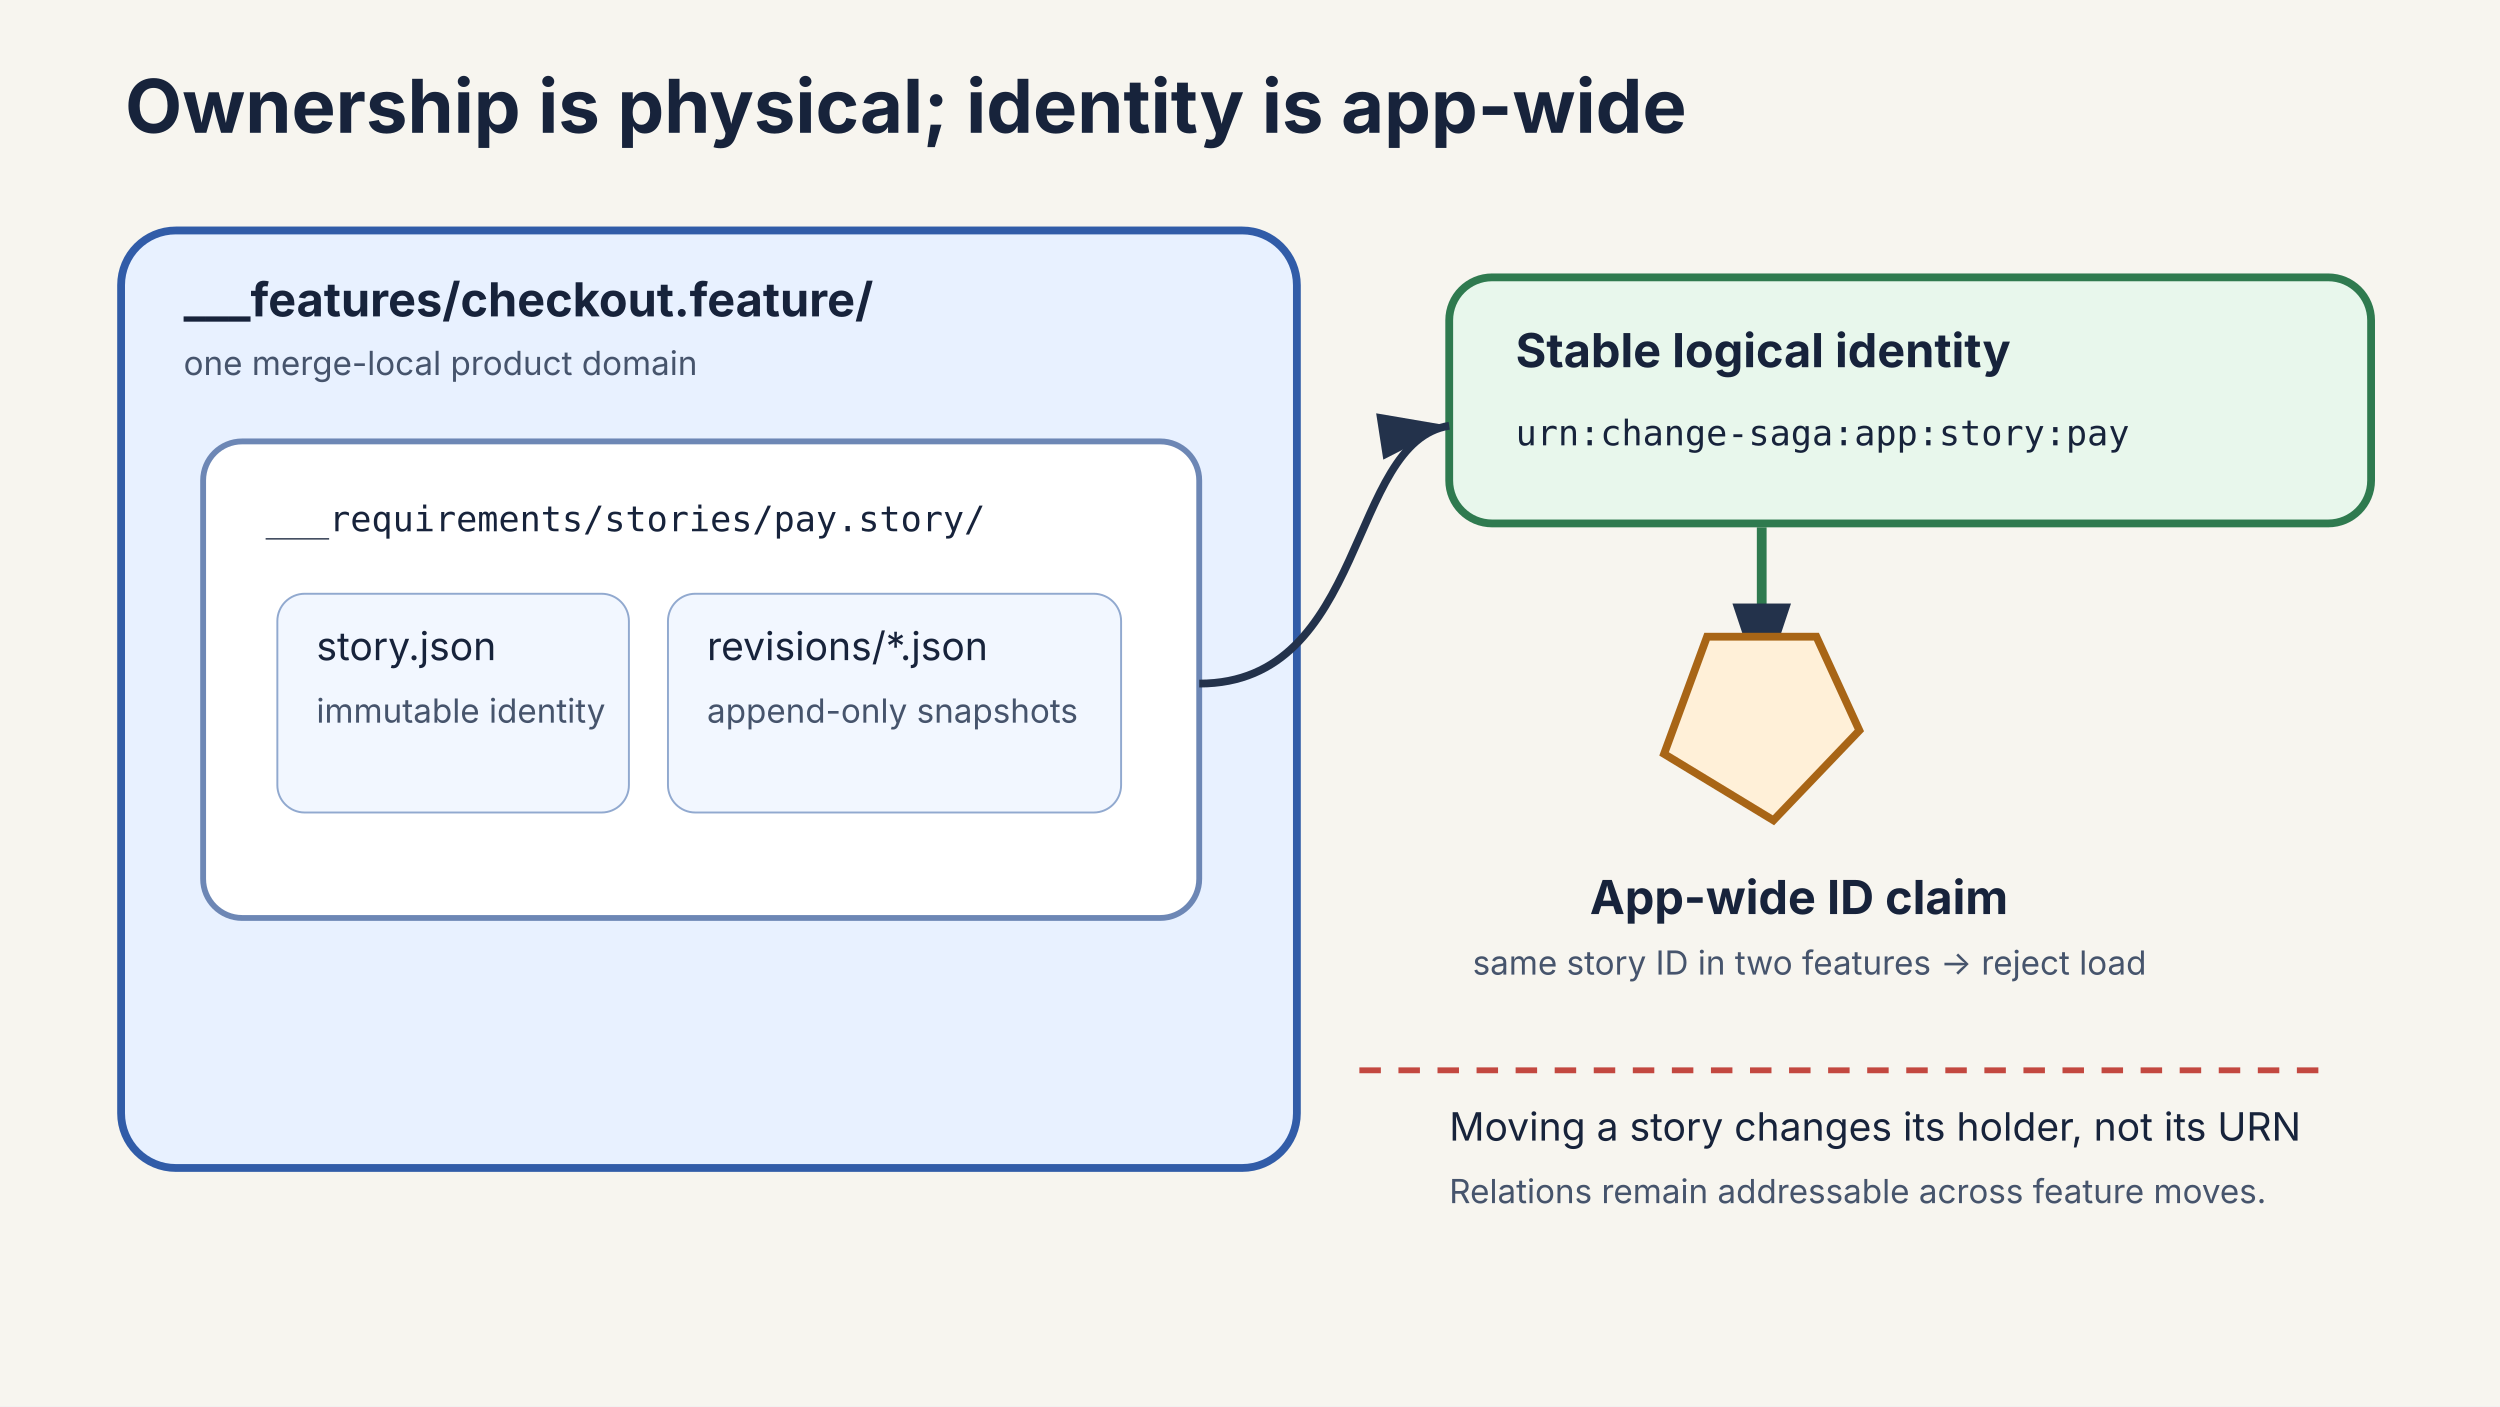
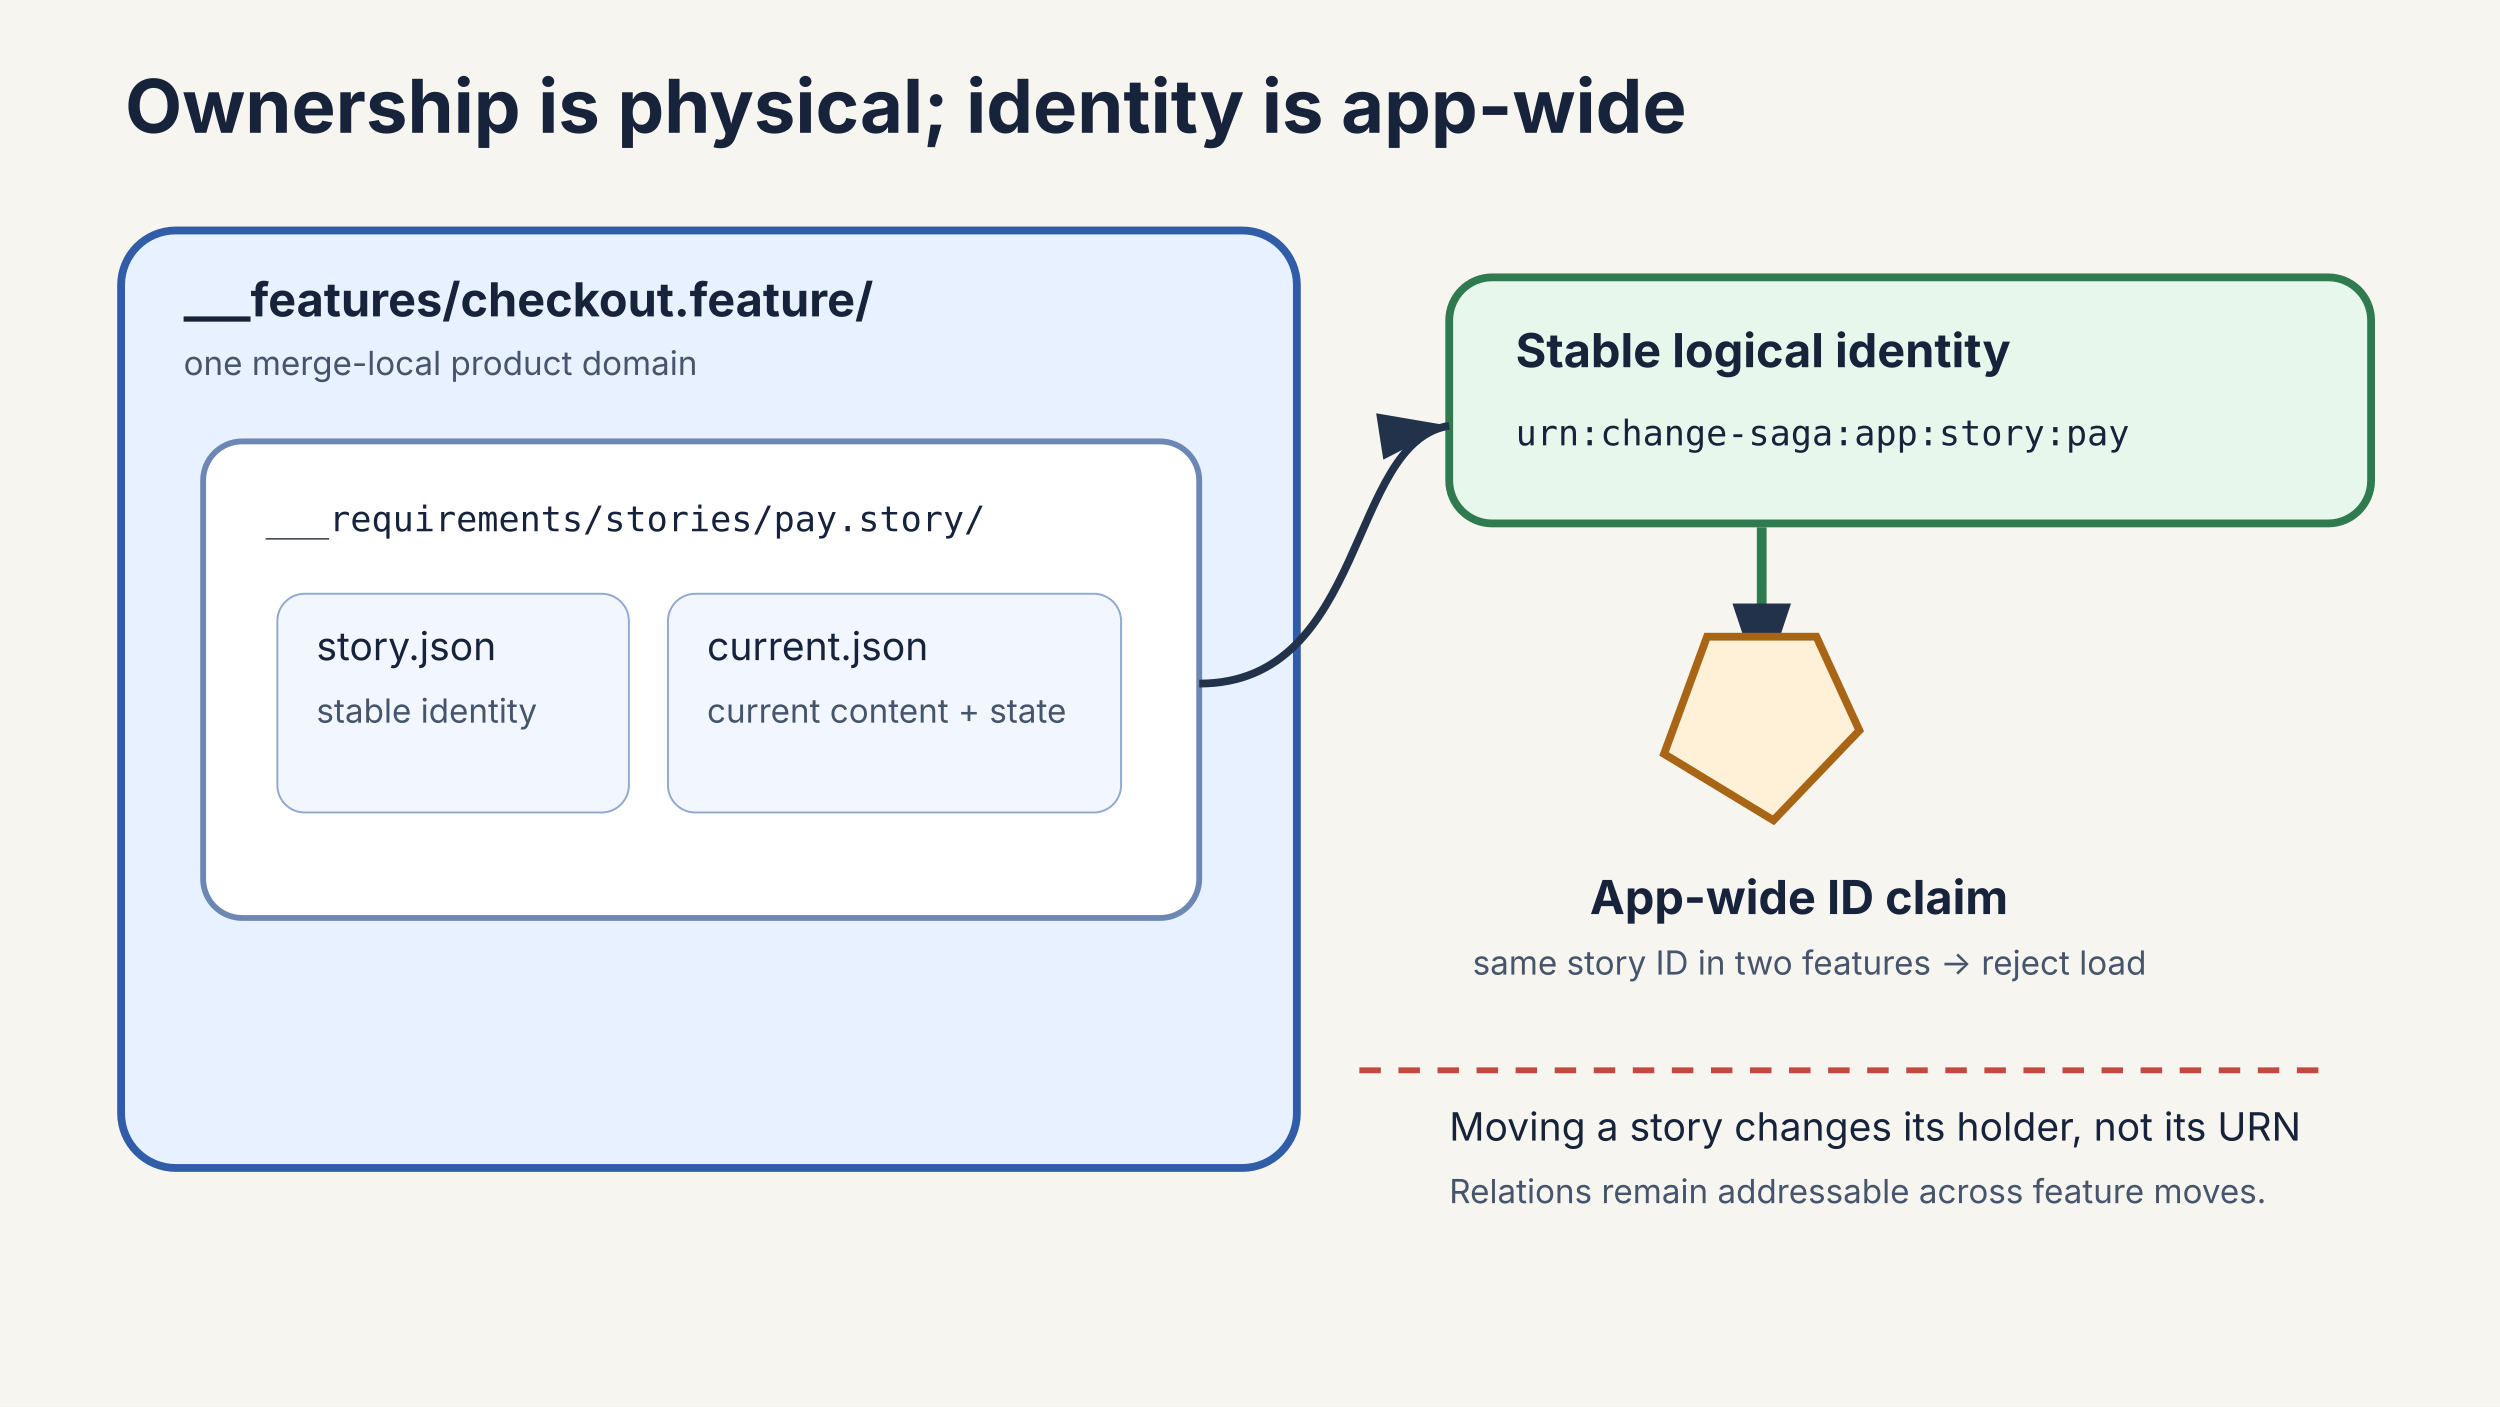
<svg xmlns="http://www.w3.org/2000/svg" viewBox="0 0 1280 720" role="img" aria-labelledby="title desc">
  <defs>
    <marker id="arrow" markerWidth="10" markerHeight="10" refX="9" refY="3" orient="auto">
      <path d="M0 0L0 6L9 3Z" fill="#23324b" />
    </marker>
    <style>
      .t{font-family:Inter,system-ui,sans-serif;fill:#17233b}.h{font-size:38px;font-weight:750}.sh{font-size:24px;font-weight:700}.b{font-size:20px}.sm{font-size:17px;fill:#46546c}.mono{font-family:ui-monospace,SFMono-Regular,monospace;font-size:18px}.edge{stroke:#23324b;stroke-width:4;fill:none;marker-end:url(#arrow)}
    </style>
  </defs>
  <rect width="1280" height="720" fill="#f7f5ef" />
  <text class="t h" x="64" y="68">Ownership is physical; identity is app-wide</text>
  <g id="feature-boundary">
    <rect x="62" y="118" width="602" height="480" rx="28" fill="#e8f1ff" stroke="#315ca8" stroke-width="4" />
    <text class="t sh" x="94" y="162">___features/checkout.feature/</text>
    <text class="t sm" x="94" y="192">one merge-local product domain</text>
  </g>
  <g id="physical-partitions">
    <rect x="104" y="226" width="510" height="244" rx="20" fill="#fff" stroke="#6d87b5" stroke-width="3" />
    <text class="t mono" x="136" y="272">___requirements/stories/pay.story/</text>
    <rect x="142" y="304" width="180" height="112" rx="14" fill="#f2f7ff" stroke="#91a9cf" />
    <text class="t b" x="162" y="338">story.json</text>
-     <text class="t sm" x="162" y="370">immutable identity</text>
+     <text class="t sm" x="162" y="370">stable identity</text>
    <rect x="342" y="304" width="232" height="112" rx="14" fill="#f2f7ff" stroke="#91a9cf" />
-     <text class="t b" x="362" y="338">revisions/*.json</text>
-     <text class="t sm" x="362" y="370">append-only snapshots</text>
+     <text class="t b" x="362" y="338">current.json</text>
+     <text class="t sm" x="362" y="370">current content + state</text>
  </g>
  <g id="stable-urn">
    <rect x="742" y="142" width="472" height="126" rx="22" fill="#e8f7ec" stroke="#2f7a4f" stroke-width="4" />
    <text class="t sh" x="776" y="188">Stable logical identity</text>
    <text class="t mono" x="776" y="228">urn:change-saga:app:story:pay</text>
  </g>
  <path class="edge" d="M614 350 C700 350 690 226 742 218" />
  <g id="uniqueness-guard">
    <path d="M902 270V354" stroke="#2f7a4f" stroke-width="5" marker-end="url(#arrow)" />
    <polygon points="874,326 930,326 952,374 908,420 852,386" fill="#fff0d8" stroke="#a86516" stroke-width="4" />
    <text class="t sh" x="814" y="468">App-wide ID claim</text>
    <text class="t sm" x="754" y="499">same story ID in two features → reject load</text>
  </g>
  <g id="mobility-boundary">
    <path d="M696 548H1188" stroke="#c34840" stroke-width="3" stroke-dasharray="11 9" />
    <text class="t b" x="742" y="584">Moving a story changes its holder, not its URN</text>
    <text class="t sm" x="742" y="616">Relations remain addressable across feature moves.</text>
  </g>
</svg>
